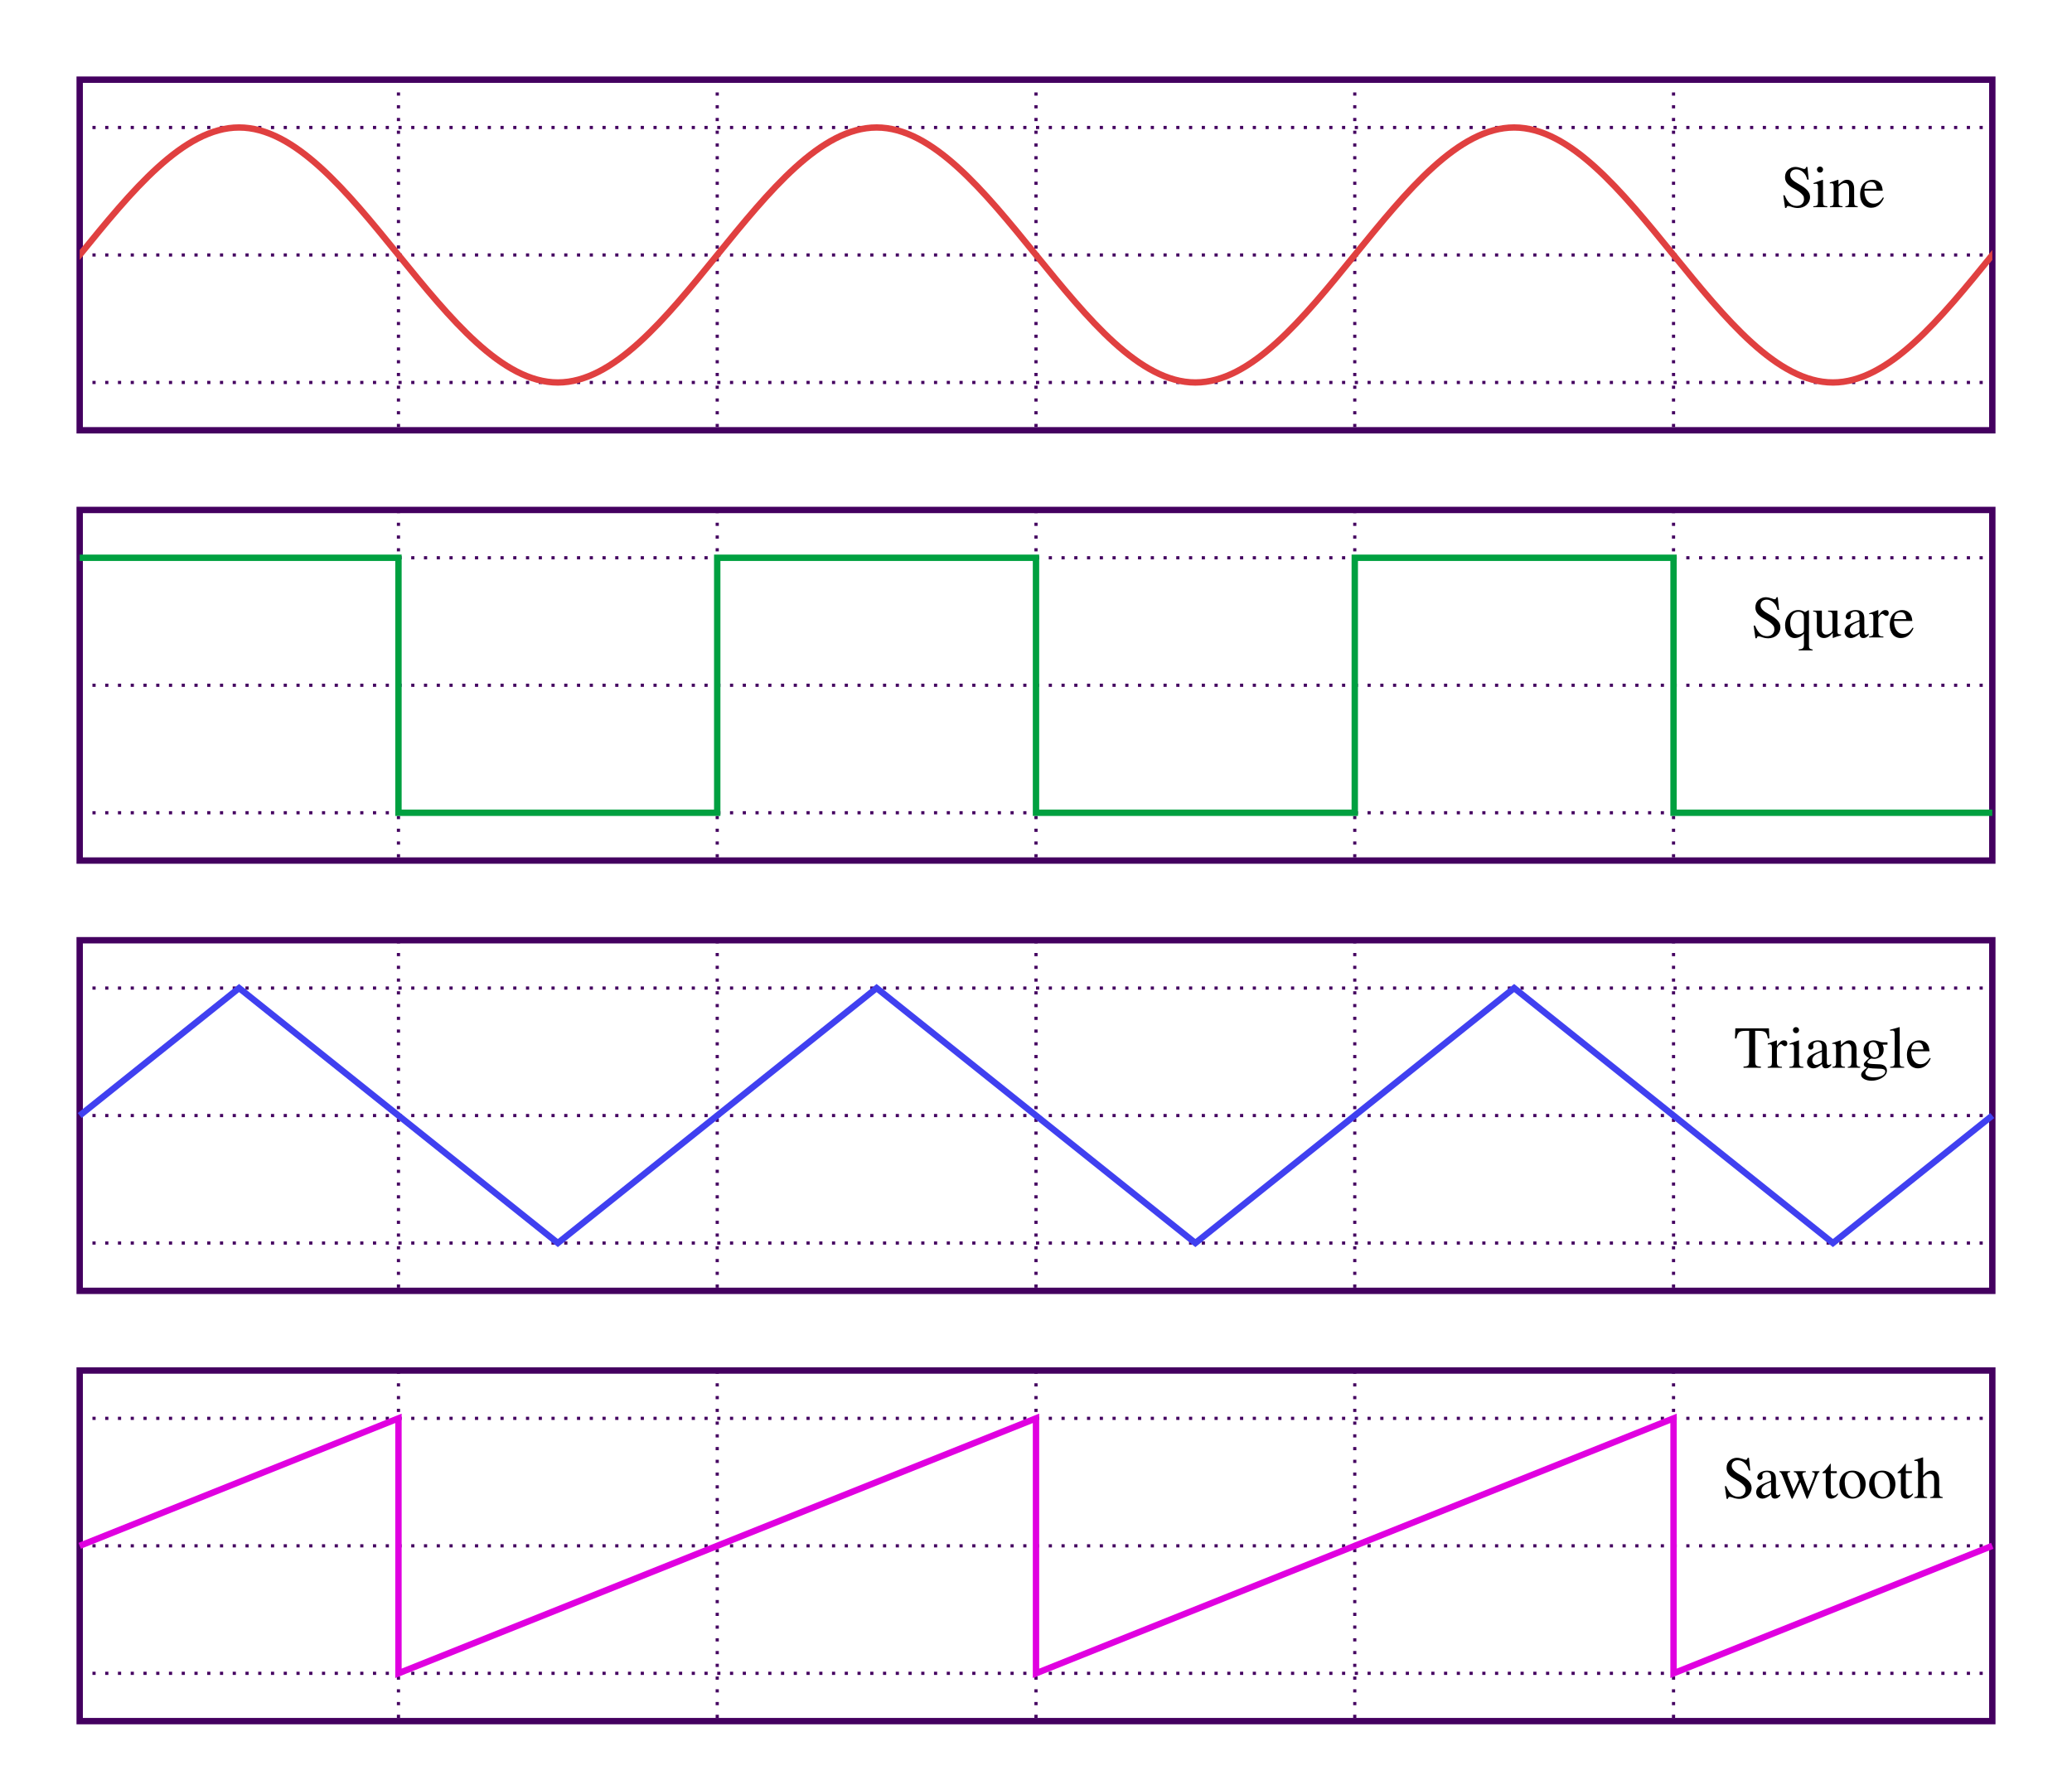
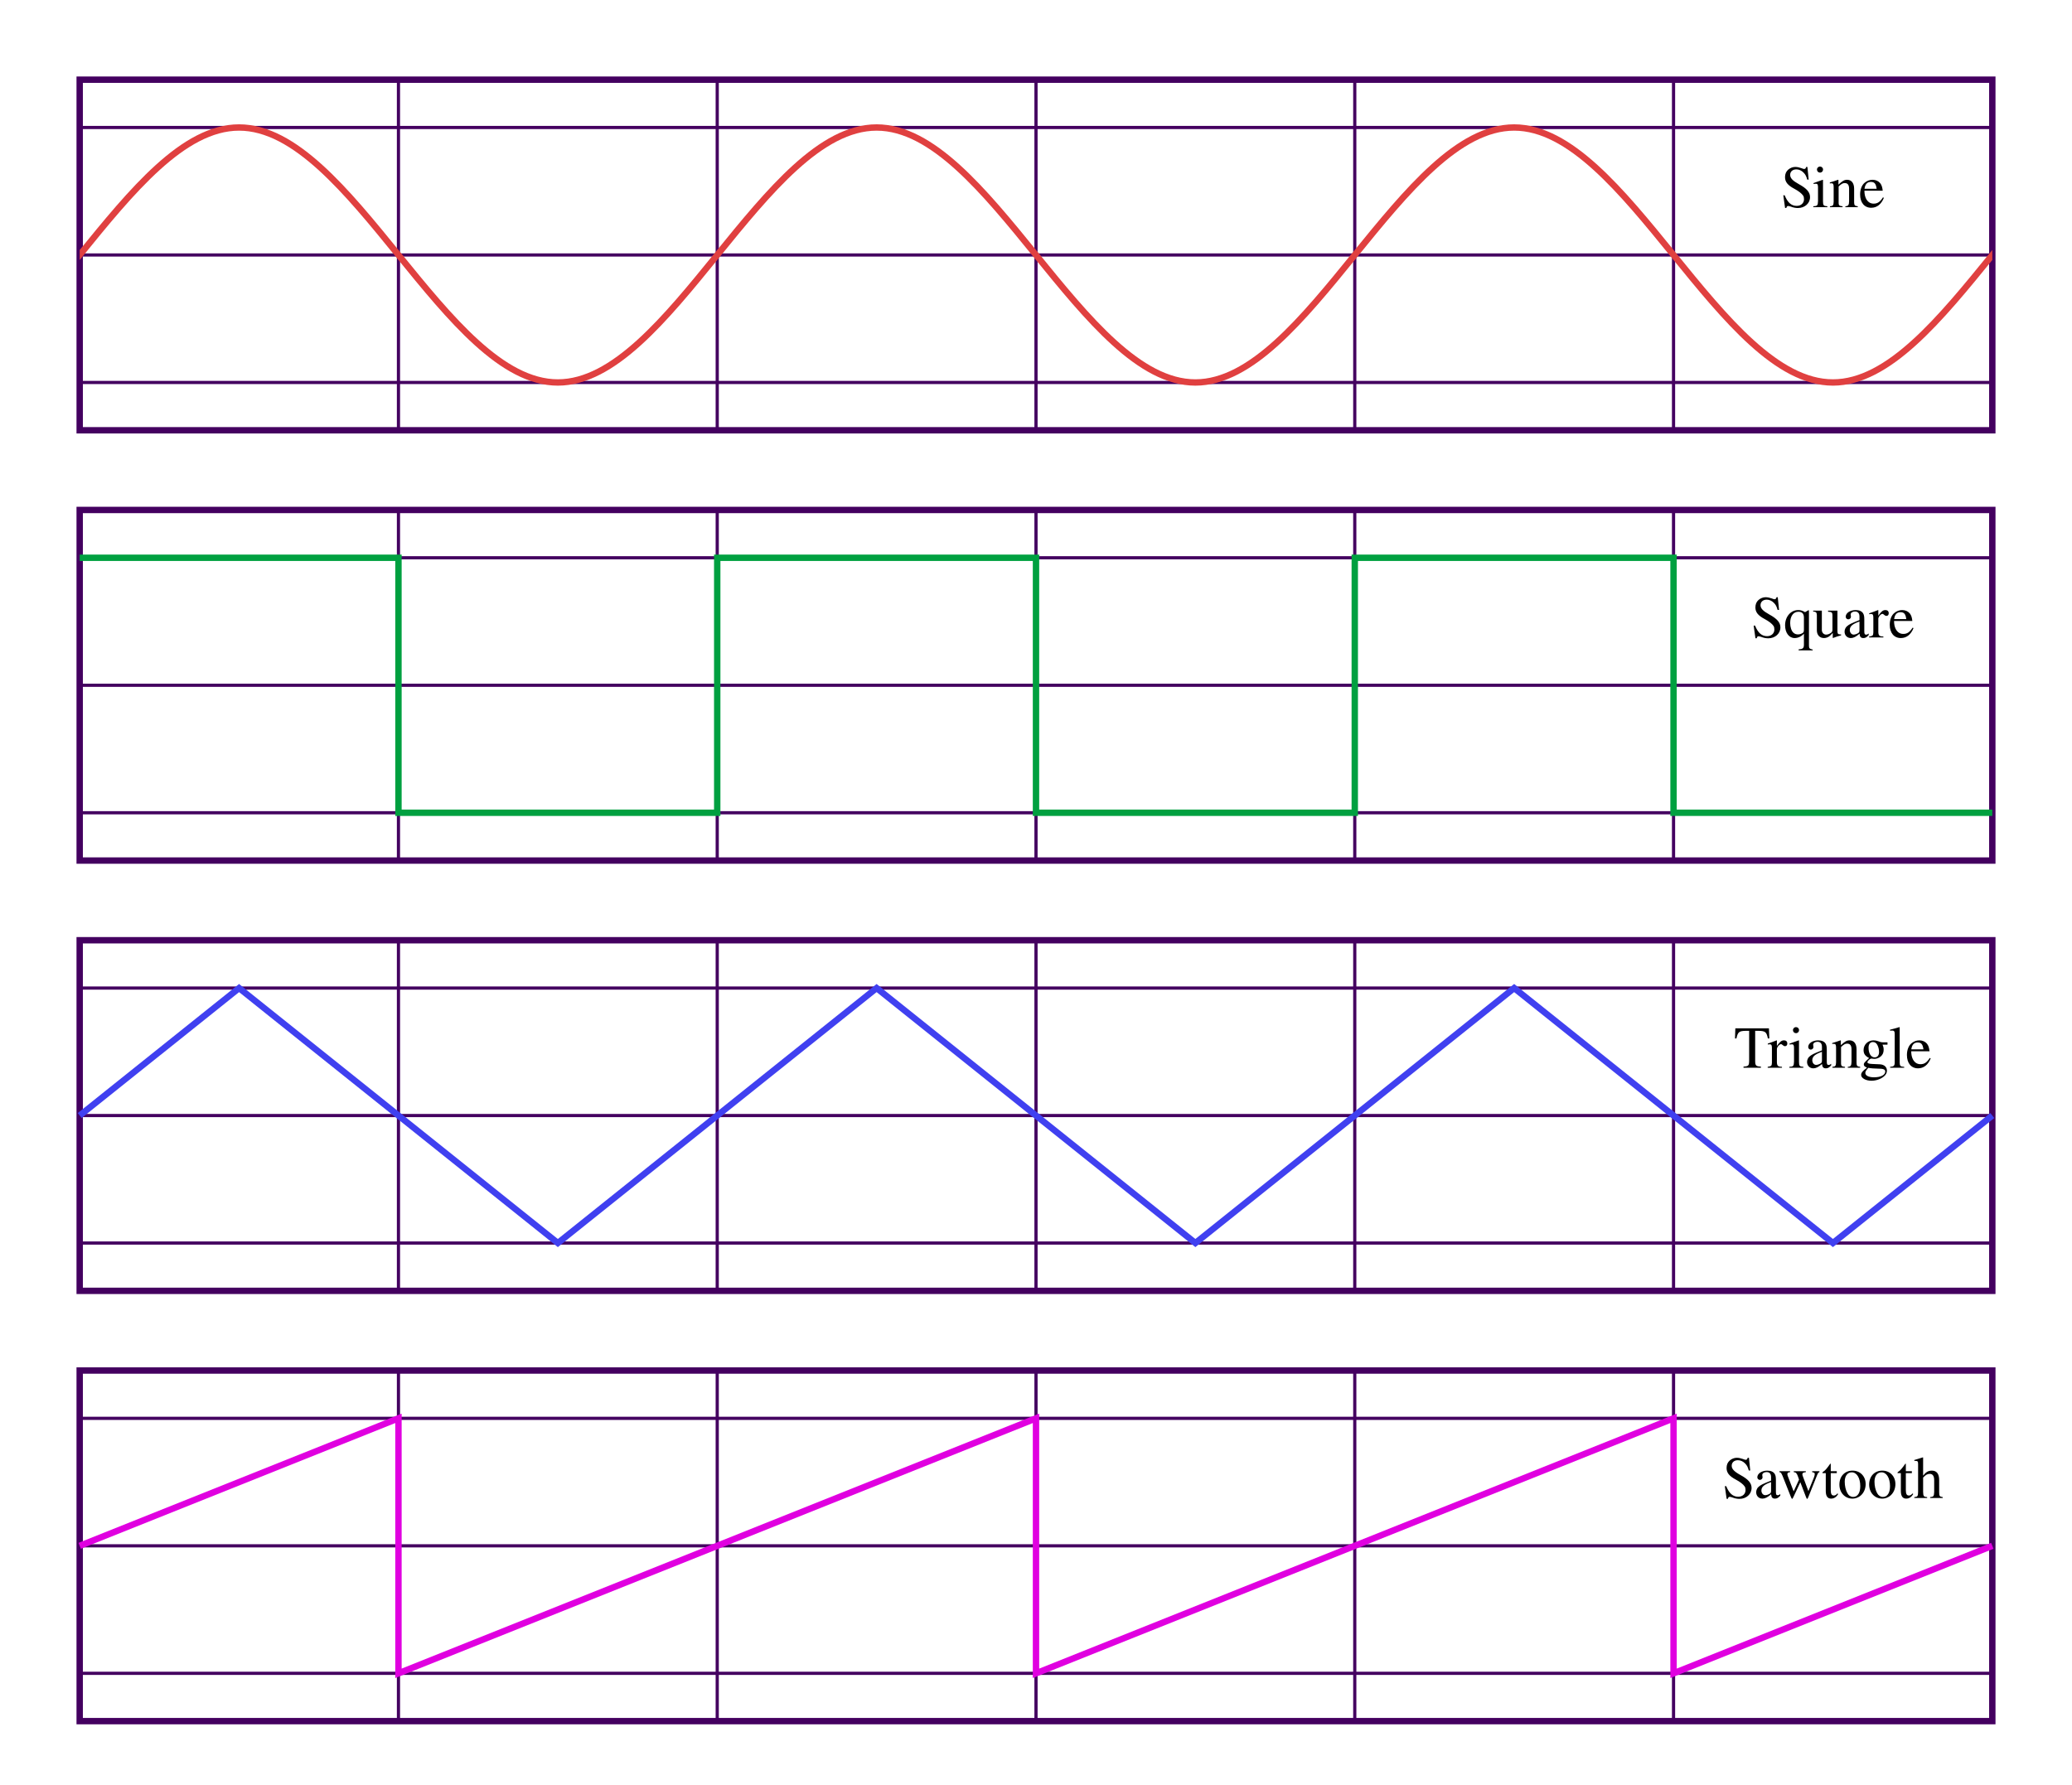
<svg xmlns="http://www.w3.org/2000/svg" version="1.1" width="780.0px" height="672.0px" viewBox="0 0 650 560">
  <g stroke="#440060">
    <g transform="translate(25,25)">
      <rect width="600" height="110" fill="none" stroke-width="2" />
-       <path stroke-dasharray="1 3" fill="none" stroke-width="1" d="M100,0 v110 M200,0 v110 M300,0 v110 M400,0 v110 M500,0 v110" />
-       <path stroke-dasharray="1 3" fill="none" stroke-width="1" d="M0,15 h600 M0,55 h600 M0,95 h600" />
+       <path stroke-dashArray="1 3" fill="none" stroke-width="1" d="M100,0 v110 M200,0 v110 M300,0 v110 M400,0 v110 M500,0 v110" />
+       <path stroke-dashArray="1 3" fill="none" stroke-width="1" d="M0,15 h600 M0,55 h600 M0,95 h600" />
    </g>
    <g transform="translate(25,160)">
      <rect width="600" height="110" fill="none" stroke-width="2" />
-       <path stroke-dasharray="1 3" fill="none" stroke-width="1" d="M100,0 v110 M200,0 v110 M300,0 v110 M400,0 v110 M500,0 v110" />
-       <path stroke-dasharray="1 3" fill="none" stroke-width="1" d="M0,15 h600 M0,55 h600 M0,95 h600" />
+       <path stroke-dashArray="1 3" fill="none" stroke-width="1" d="M100,0 v110 M200,0 v110 M300,0 v110 M400,0 v110 M500,0 v110" />
+       <path stroke-dashArray="1 3" fill="none" stroke-width="1" d="M0,15 h600 M0,55 h600 M0,95 h600" />
    </g>
    <g transform="translate(25,295)">
      <rect width="600" height="110" fill="none" stroke-width="2" />
-       <path stroke-dasharray="1 3" fill="none" stroke-width="1" d="M100,0 v110 M200,0 v110 M300,0 v110 M400,0 v110 M500,0 v110" />
-       <path stroke-dasharray="1 3" fill="none" stroke-width="1" d="M0,15 h600 M0,55 h600 M0,95 h600" />
+       <path stroke-dashArray="1 3" fill="none" stroke-width="1" d="M100,0 v110 M200,0 v110 M300,0 v110 M400,0 v110 M500,0 v110" />
+       <path stroke-dashArray="1 3" fill="none" stroke-width="1" d="M0,15 h600 M0,55 h600 M0,95 h600" />
    </g>
    <g transform="translate(25,430)">
      <rect width="600" height="110" fill="none" stroke-width="2" />
-       <path stroke-dasharray="1 3" fill="none" stroke-width="1" d="M100,0 v110 M200,0 v110 M300,0 v110 M400,0 v110 M500,0 v110" />
-       <path stroke-dasharray="1 3" fill="none" stroke-width="1" d="M0,15 h600 M0,55 h600 M0,95 h600" />
+       <path stroke-dashArray="1 3" fill="none" stroke-width="1" d="M100,0 v110 M200,0 v110 M300,0 v110 M400,0 v110 M500,0 v110" />
+       <path stroke-dashArray="1 3" fill="none" stroke-width="1" d="M0,15 h600 M0,55 h600 M0,95 h600" />
    </g>
  </g>
  <g fill="none">
    <g transform="translate(25,25)">
      <clipPath id="cp2">
        <rect width="600" height="110" clip-rule="nonzero" />
      </clipPath>
      <path stroke="#E04040" stroke-width="2.0" clip-path="url(#cp2)" d="M-50,95 C-15,95 15,15 50,15 C85,15 115,95 150,95 C185,95 215,15 250,15     C285,15 315,95 350,95 C385,95 415,15 450,15 C485,15 515,95 550,95 C585,95 615,15 650,15" />
    </g>
    <g transform="translate(25,160)">
      <path stroke="#00A040" stroke-width="2.0" d="M0,15 h100 v80 h100 v-80 h100 v80 h100 v-80 h100 v80 h100" />
    </g>
    <g transform="translate(25,295)">
      <path stroke="#4040F0" stroke-width="2.0" d="M0,55 l50,-40 l100,80 l100,-80 l100,80 l100,-80 l100,80 l50,-40" />
    </g>
    <g transform="translate(25,430)">
      <path stroke="#E000E0" stroke-width="2.0" d="M0,55 l100,-40 v80 l200,-80 v80 l200,-80 v80 l100,-40" />
    </g>
  </g>
  <g stroke="none" fill="black" font-family="Times" font-size="14pt" text-anchor="middle">
    <text x="575" y="65">Sine</text>
    <text x="575" y="200">Square</text>
    <text x="575" y="335">Triangle</text>
    <text x="575" y="470">Sawtooth</text>
  </g>
</svg>
